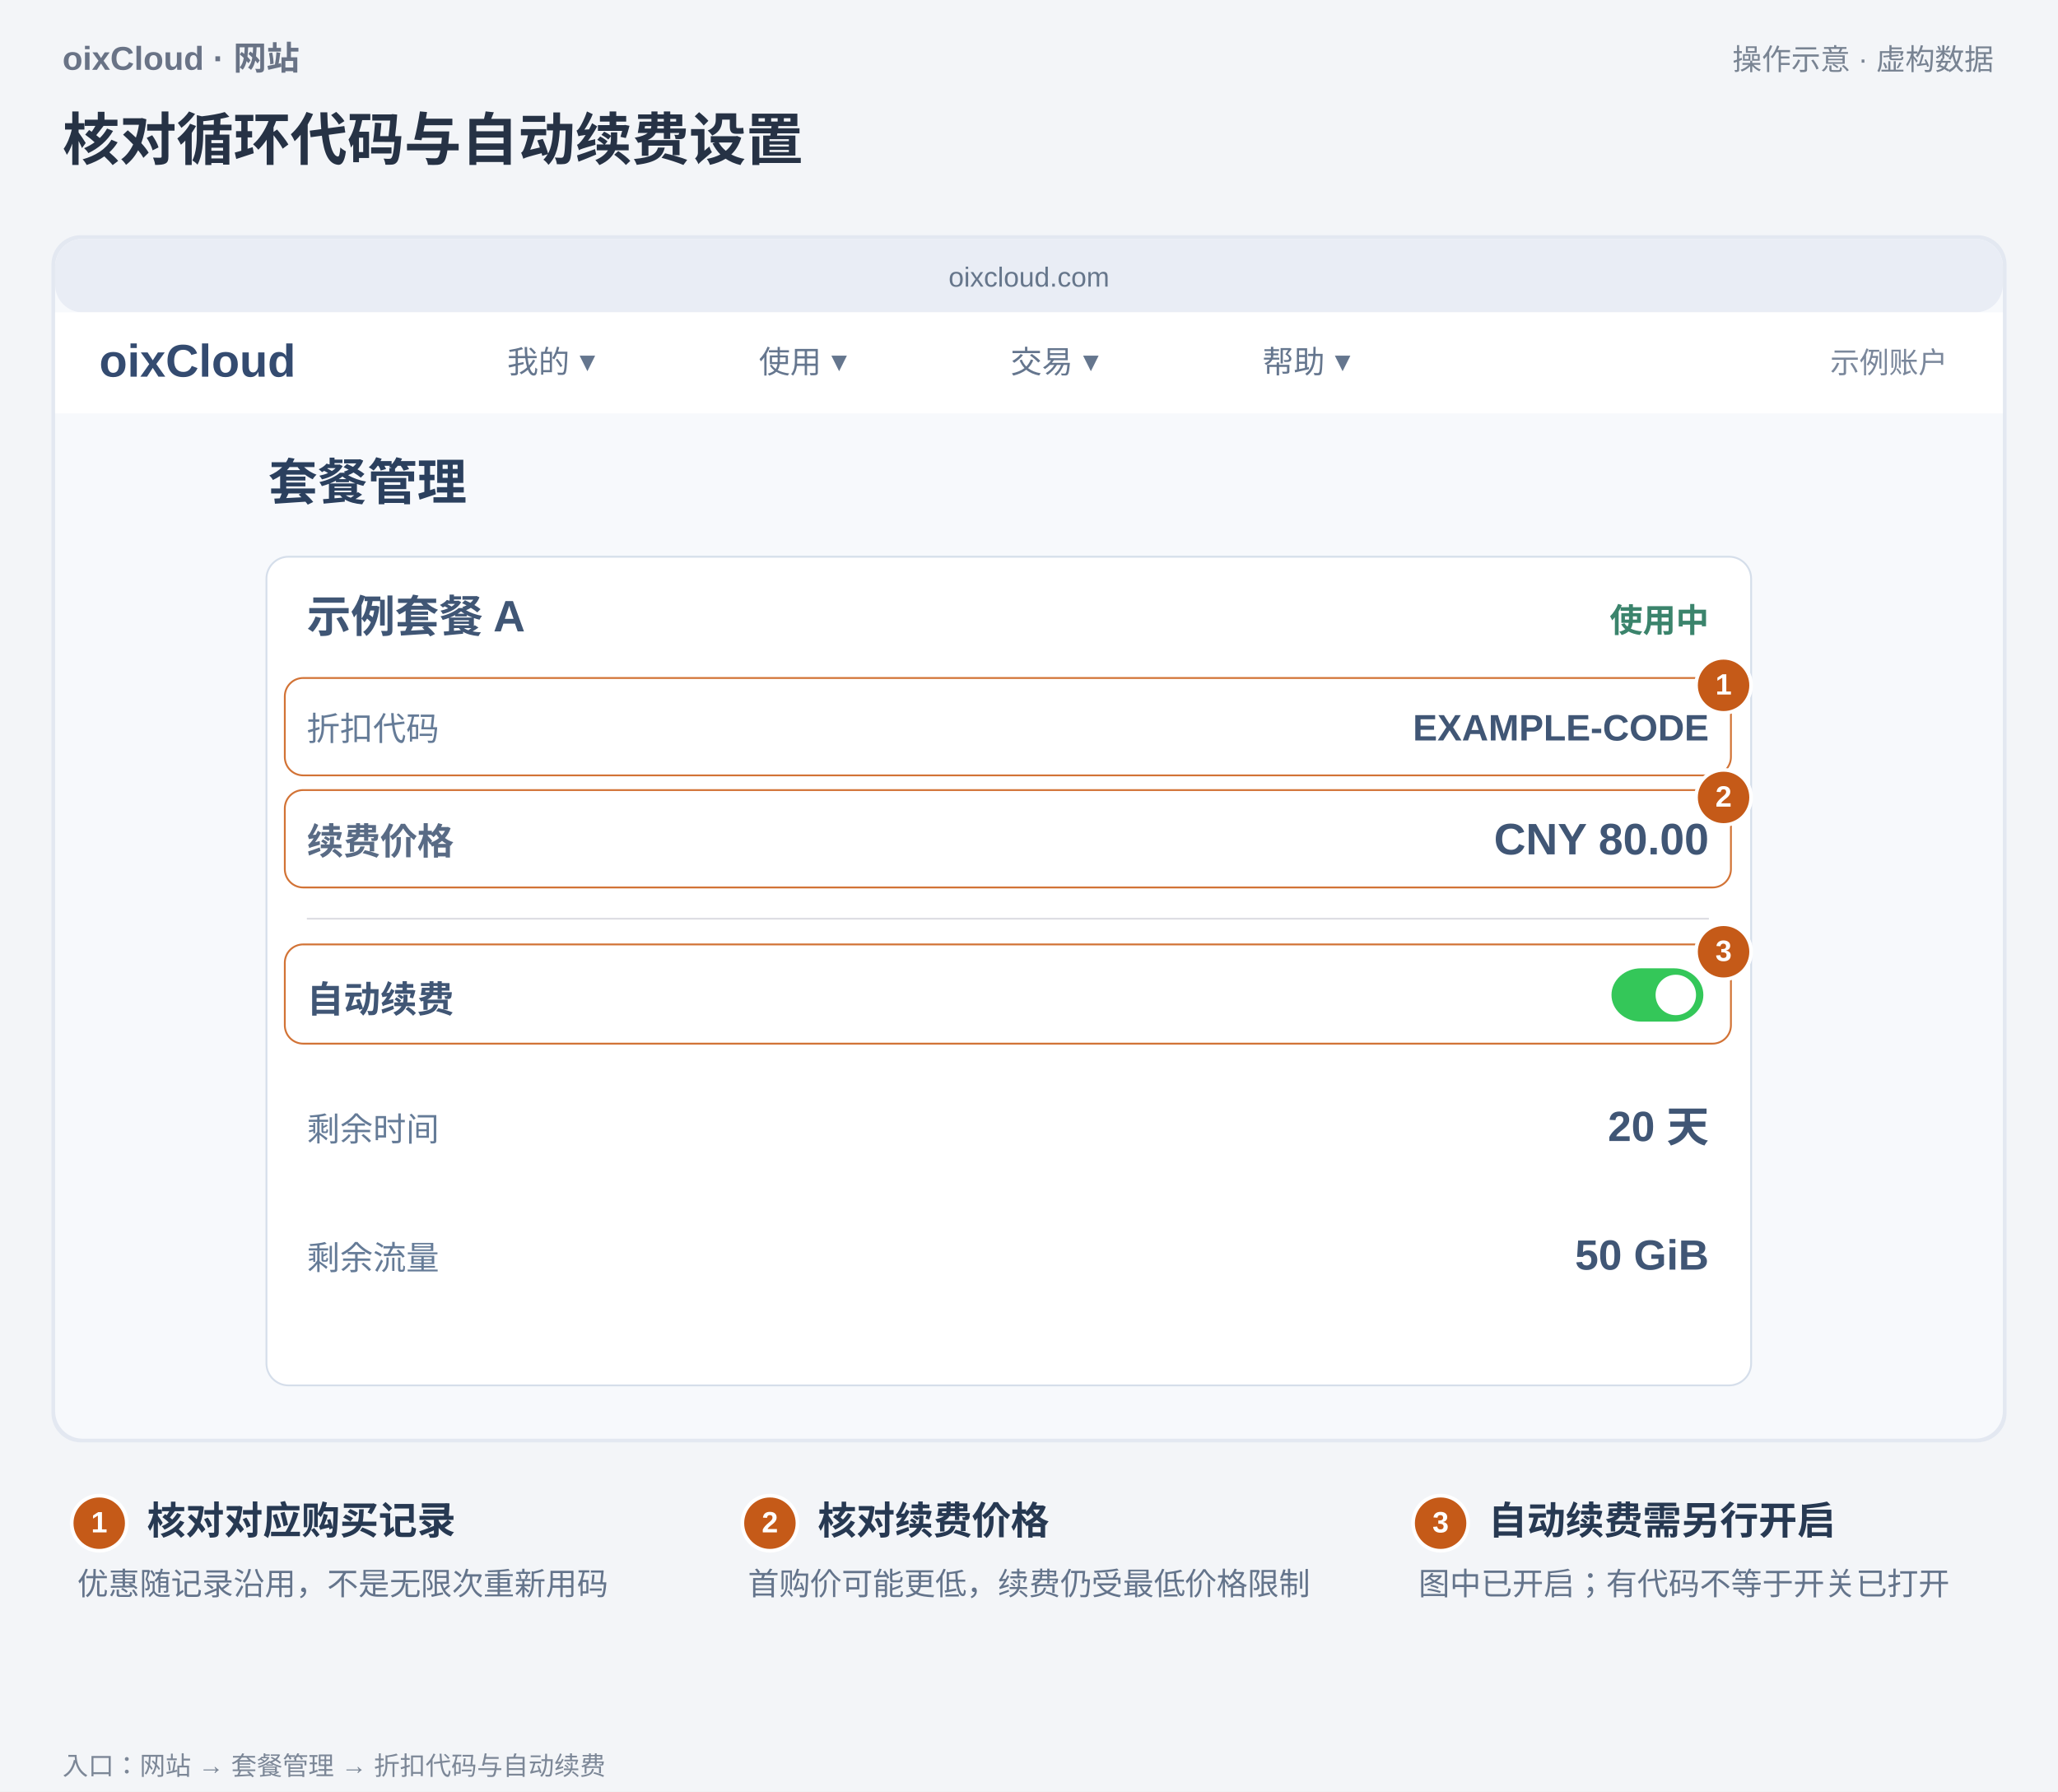
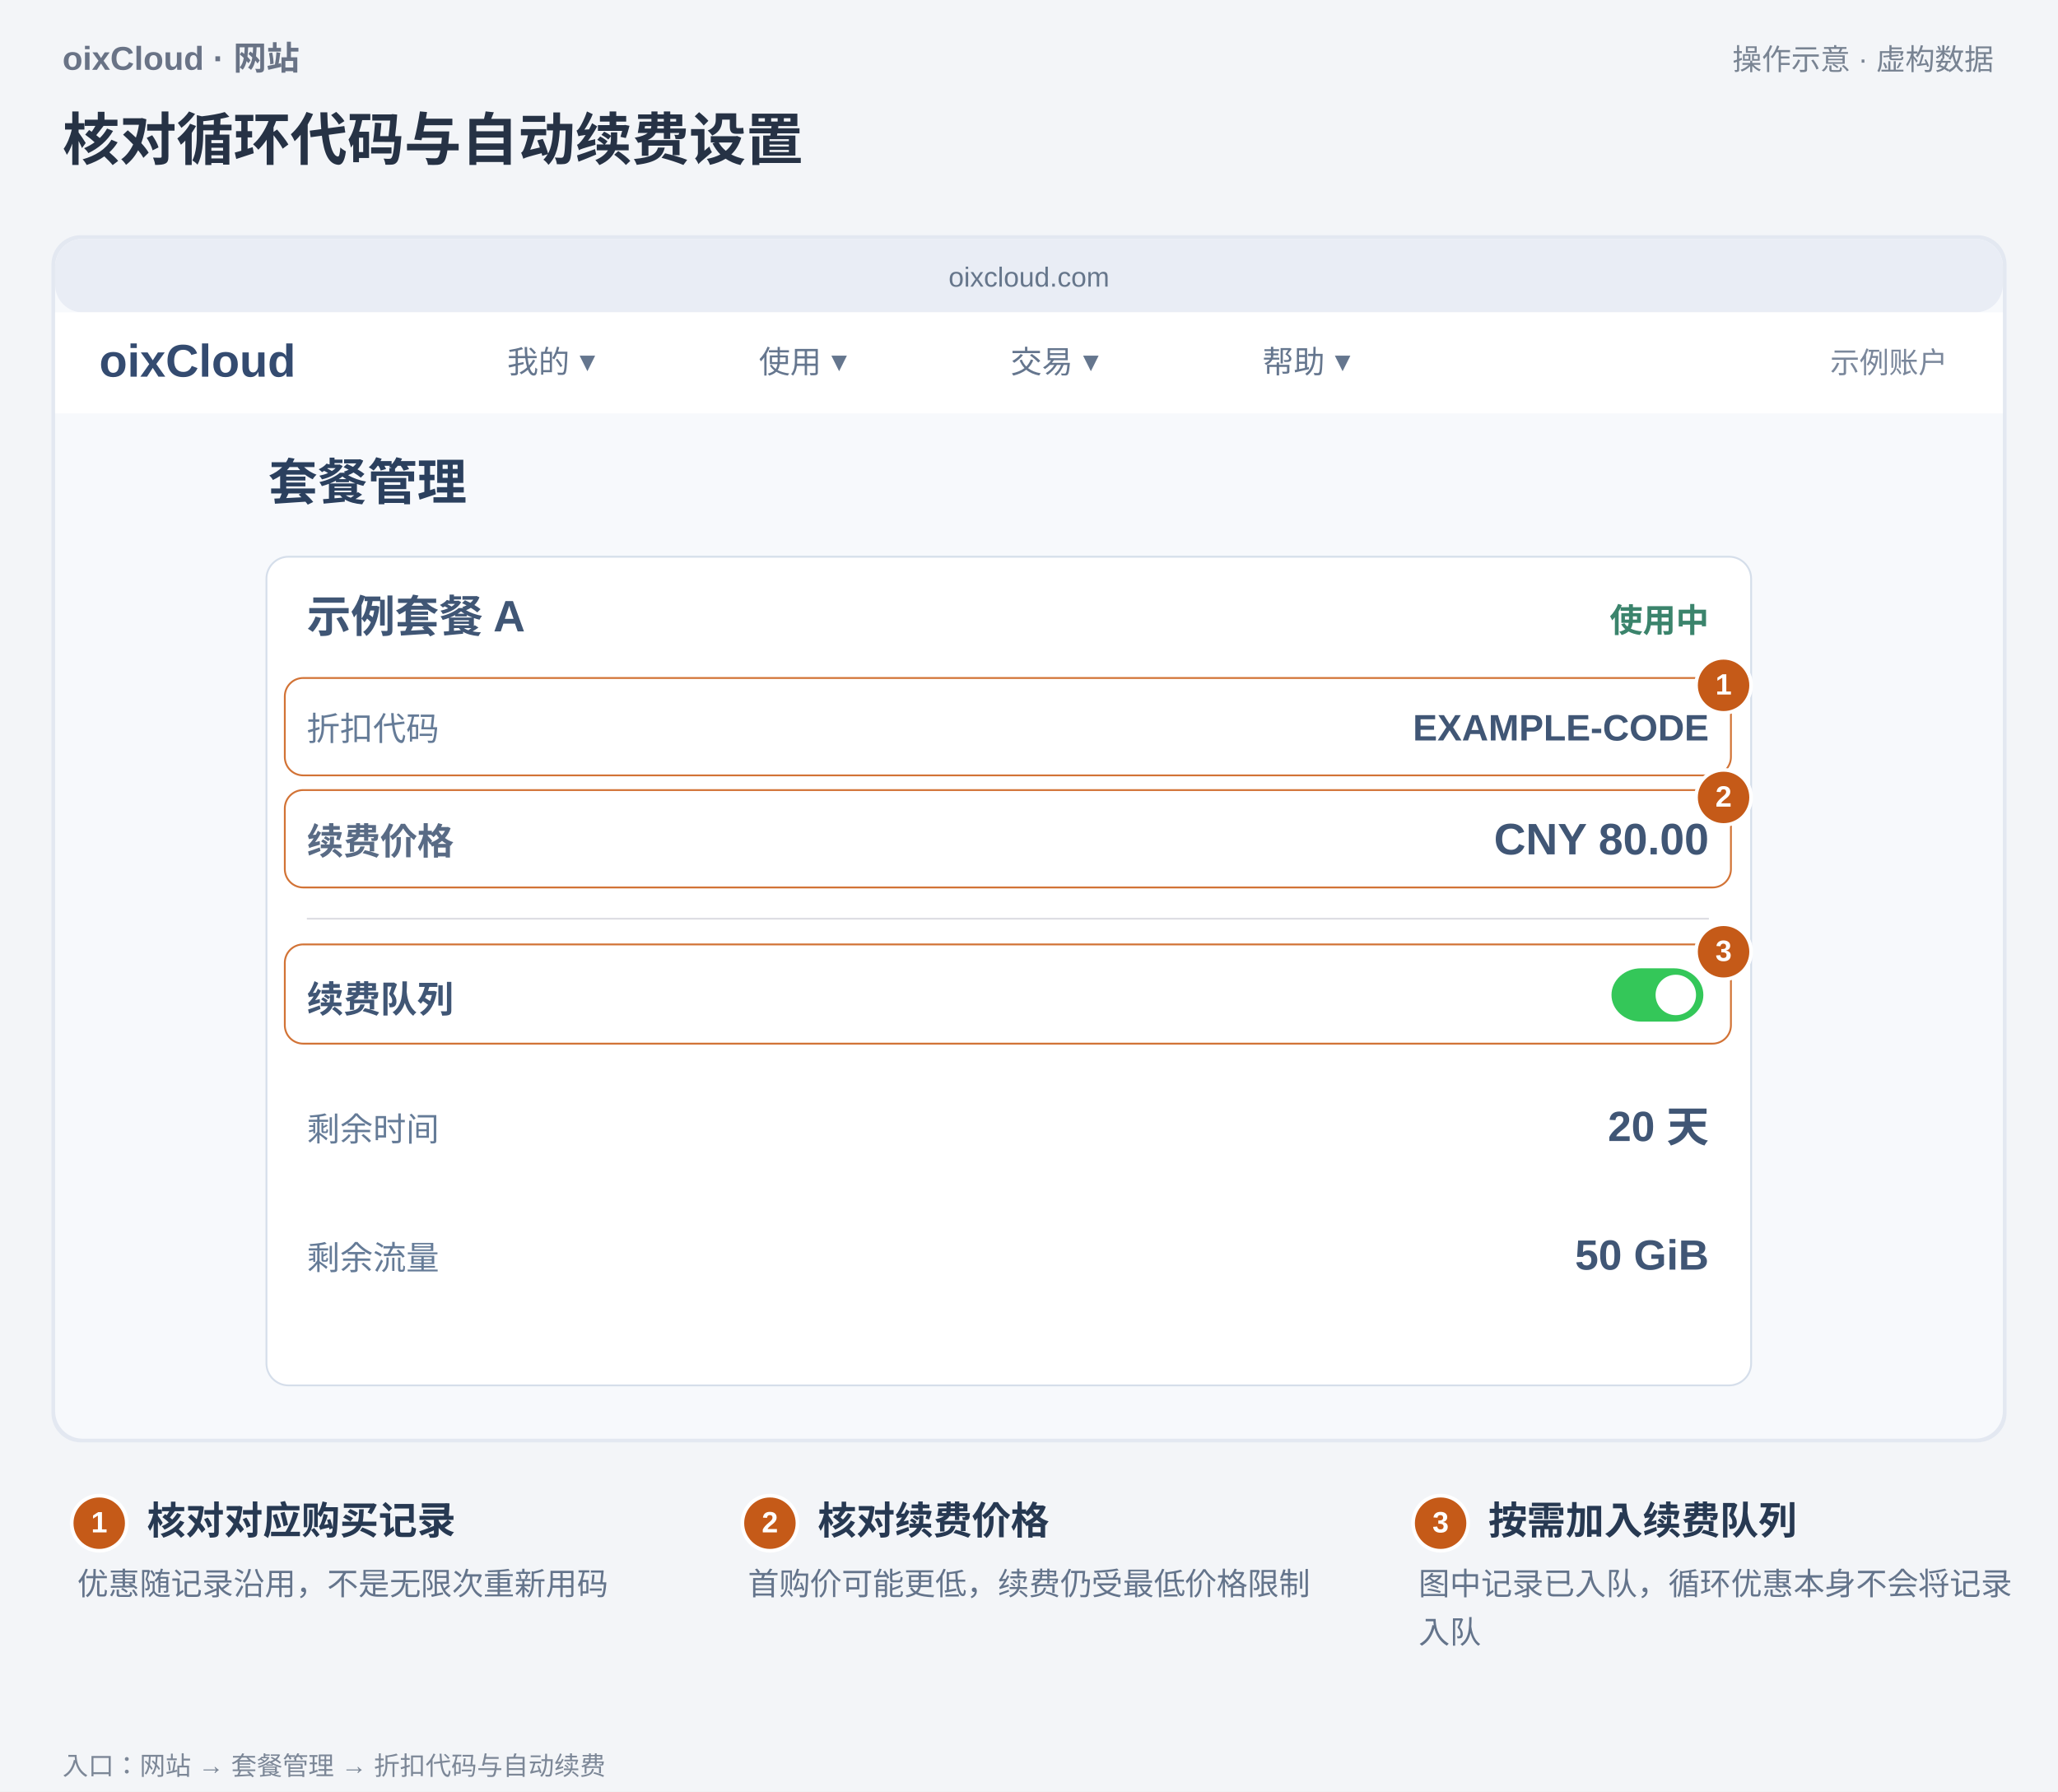
<svg xmlns="http://www.w3.org/2000/svg" width="1120" height="975" viewBox="0 0 1120 975" role="img" aria-labelledby="title desc">
  <g font-family="-apple-system,BlinkMacSystemFont,'PingFang SC','Segoe UI',Arial,sans-serif">
    <rect x="0" y="0" width="1120" height="975" rx="0" fill="#f3f5f8" stroke="none" />
    <text x="34" y="38" font-size="18" fill="#697386" font-weight="600" text-anchor="start">oixCloud · 网站</text>
    <text x="1085" y="38" font-size="16" fill="#788392" font-weight="500" text-anchor="end">操作示意 · 虚构数据</text>
    <text x="34" y="87" font-size="31" fill="#263245" font-weight="700" text-anchor="start">核对循环代码与自动续费设置</text>
    <rect x="28" y="128" width="1064" height="657" rx="16" fill="#e3e8f1" stroke="none" />
    <rect x="30" y="130" width="1060" height="653" rx="15" fill="#f7f9fc" stroke="none" />
    <rect x="30" y="130" width="1060" height="40" rx="15" fill="#e9edf5" stroke="none" />
    <text x="560" y="156" font-size="15" fill="#66768b" font-weight="500" text-anchor="middle">oixcloud.com</text>
    <rect x="30" y="170" width="1060" height="55" rx="0" fill="#fff" stroke="none" />
    <text x="54" y="205" font-size="25" fill="#344b70" font-weight="700" text-anchor="start">oixCloud</text>
    <text x="276" y="203" font-size="17" fill="#65768e" font-weight="400" text-anchor="start">我的 ▾</text>
    <text x="413" y="203" font-size="17" fill="#65768e" font-weight="400" text-anchor="start">使用 ▾</text>
    <text x="550" y="203" font-size="17" fill="#65768e" font-weight="400" text-anchor="start">交易 ▾</text>
    <text x="687" y="203" font-size="17" fill="#65768e" font-weight="400" text-anchor="start">帮助 ▾</text>
    <text x="1060" y="203" font-size="16" fill="#7a879b" font-weight="500" text-anchor="end">示例账户</text>
    <text x="146" y="272" font-size="27" fill="#2b405e" font-weight="650" text-anchor="start">套餐管理</text>
    <g transform="translate(-100 0)">
      <rect x="245" y="303" width="808" height="451" rx="12" fill="#fff" stroke="#d5deea" />
      <text x="267" y="344" font-size="24" fill="#405675" font-weight="600" text-anchor="start">示例套餐 A</text>
      <text x="1030" y="344" font-size="18" fill="#3b846c" font-weight="600" text-anchor="end">使用中</text>
      <text x="267" y="403" font-size="18" fill="#657b97" font-weight="400" text-anchor="start">折扣代码</text>
      <text x="1030" y="403" font-size="20" fill="#405675" font-weight="600" text-anchor="end">EXAMPLE-CODE</text>
      <rect x="255" y="369" width="787" height="53" rx="10" fill="none" stroke="#d27336" />
      <circle cx="1038" cy="373" r="15" fill="#c55a18" stroke="#fff" stroke-width="2" />
      <text x="1038" y="378" font-size="16" fill="#fff" font-weight="700" text-anchor="middle">1</text>
      <text x="267" y="465" font-size="20" fill="#596b85" font-weight="600" text-anchor="start">续费价格</text>
      <text x="1030" y="465" font-size="24" fill="#405675" font-weight="600" text-anchor="end">CNY 80.00</text>
      <rect x="255" y="430" width="787" height="53" rx="10" fill="none" stroke="#d27336" />
      <circle cx="1038" cy="434" r="15" fill="#c55a18" stroke="#fff" stroke-width="2" />
      <text x="1038" y="439" font-size="16" fill="#fff" font-weight="700" text-anchor="middle">2</text>
      <path d="M267 500H1030" stroke="#dedee3" stroke-width="1" />
-       <text x="267" y="551" font-size="20" fill="#405675" font-weight="600" text-anchor="start">自动续费</text>
+       <text x="267" y="551" font-size="20" fill="#405675" font-weight="600" text-anchor="start">续费队列</text>
      <rect x="977" y="527" width="50" height="29" rx="16" fill="#34c759" stroke="none" />
      <circle cx="1012" cy="541.5" r="11" fill="#fff" stroke="none" stroke-width="1" />
      <rect x="255" y="514" width="787" height="54" rx="10" fill="none" stroke="#d27336" />
      <circle cx="1038" cy="518" r="15" fill="#c55a18" stroke="#fff" stroke-width="2" />
      <text x="1038" y="523" font-size="16" fill="#fff" font-weight="700" text-anchor="middle">3</text>
      <text x="267" y="621" font-size="18" fill="#657b97" font-weight="400" text-anchor="start">剩余时间</text>
      <text x="1030" y="621" font-size="23" fill="#405675" font-weight="600" text-anchor="end">20 天</text>
      <text x="267" y="691" font-size="18" fill="#657b97" font-weight="400" text-anchor="start">剩余流量</text>
      <text x="1030" y="691" font-size="23" fill="#405675" font-weight="600" text-anchor="end">50 GiB</text>
    </g>
    <circle cx="54" cy="829" r="15" fill="#c55a18" stroke="#fff" stroke-width="2" />
    <text x="54" y="834" font-size="16" fill="#fff" font-weight="700" text-anchor="middle">1</text>
    <text x="80" y="835" font-size="21" fill="#273952" font-weight="600" text-anchor="start">核对对应购买记录</text>
    <text x="42" y="868" font-size="17" fill="#64748b" font-weight="400" text-anchor="start">优惠随记录沿用，不是无限次重新用码</text>
    <circle cx="419" cy="829" r="15" fill="#c55a18" stroke="#fff" stroke-width="2" />
    <text x="419" y="834" font-size="16" fill="#fff" font-weight="700" text-anchor="middle">2</text>
    <text x="445" y="835" font-size="21" fill="#273952" font-weight="600" text-anchor="start">核对续费价格</text>
    <text x="407" y="868" font-size="17" fill="#64748b" font-weight="400" text-anchor="start">首购价可能更低，续费仍受最低价格限制</text>
    <circle cx="784" cy="829" r="15" fill="#c55a18" stroke="#fff" stroke-width="2" />
    <text x="784" y="834" font-size="16" fill="#fff" font-weight="700" text-anchor="middle">3</text>
-     <text x="810" y="835" font-size="21" fill="#273952" font-weight="600" text-anchor="start">自动续费需另行开启</text>
-     <text x="772" y="868" font-size="17" fill="#64748b" font-weight="400" text-anchor="start">图中已开启；有代码不等于开关已打开</text>
+     <text x="810" y="835" font-size="21" fill="#273952" font-weight="600" text-anchor="start">按需加入续费队列</text>
+     <text x="772" y="868" font-size="17" fill="#64748b" font-weight="400" text-anchor="start">图中记录已入队，循环优惠本身不会将记录</text>
+     <text x="772" y="894.35" font-size="17" fill="#64748b" font-weight="400" text-anchor="start">入队</text>
    <text x="34" y="966" font-size="14" fill="#7c8797" font-weight="400" text-anchor="start">入口：网站 → 套餐管理 → 折扣代码与自动续费</text>
  </g>
</svg>
